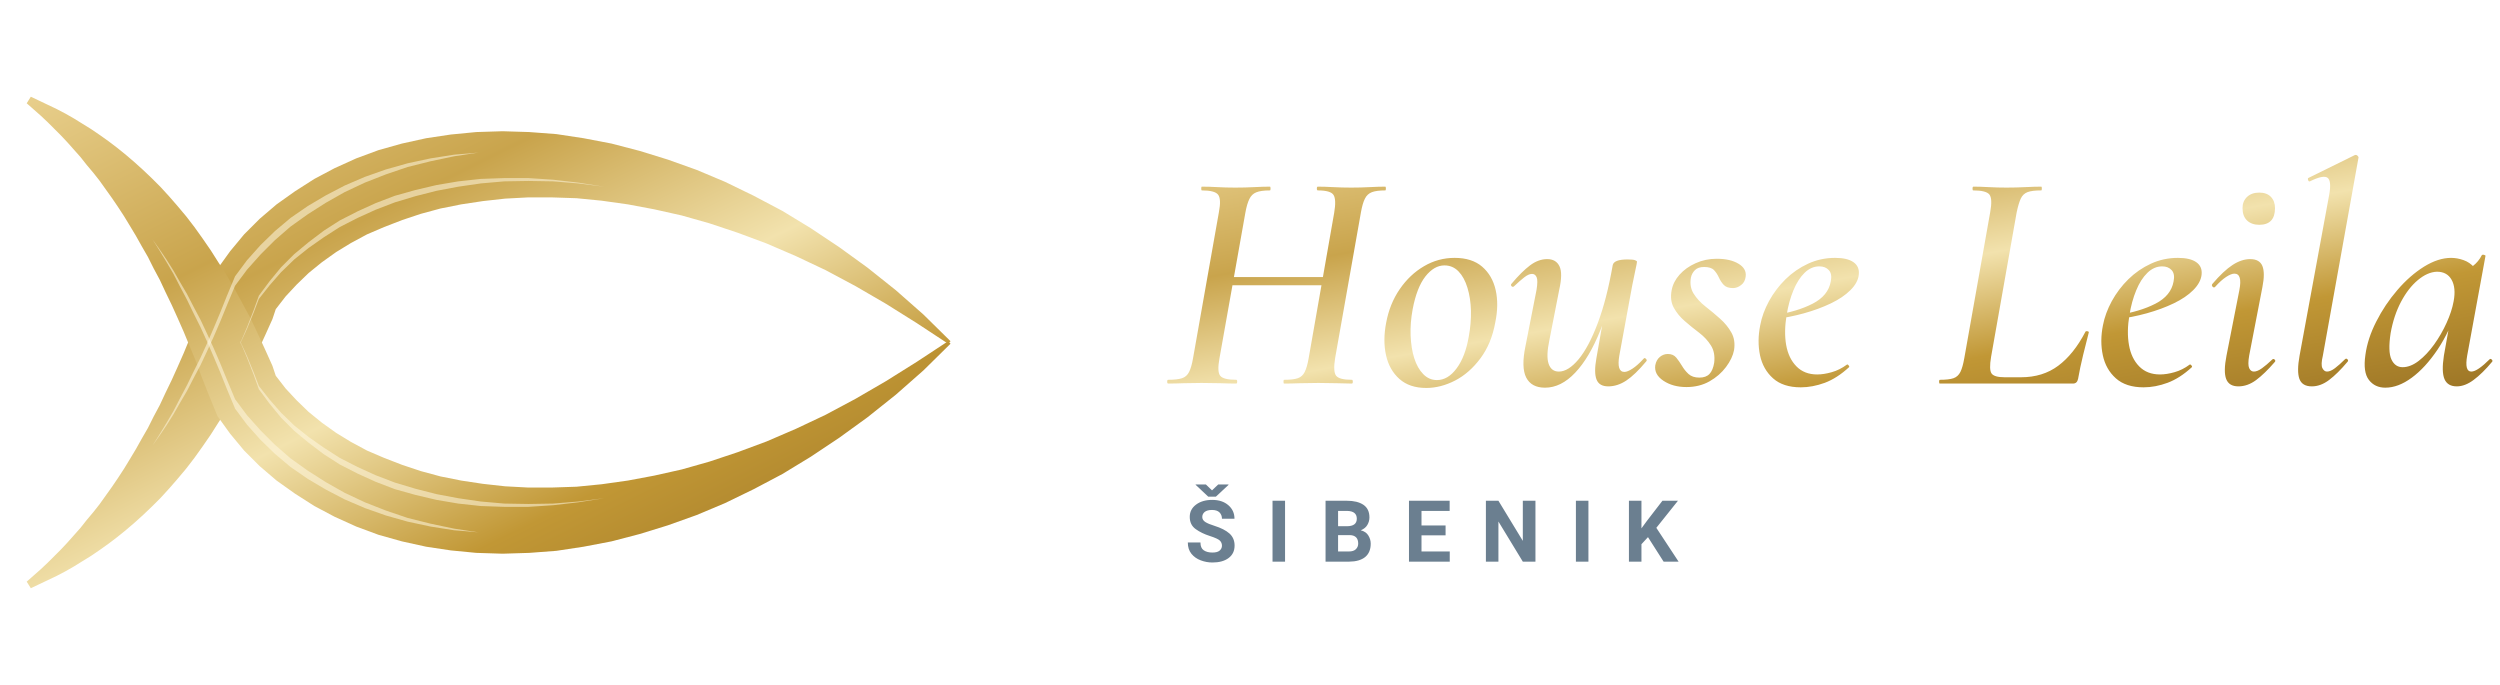
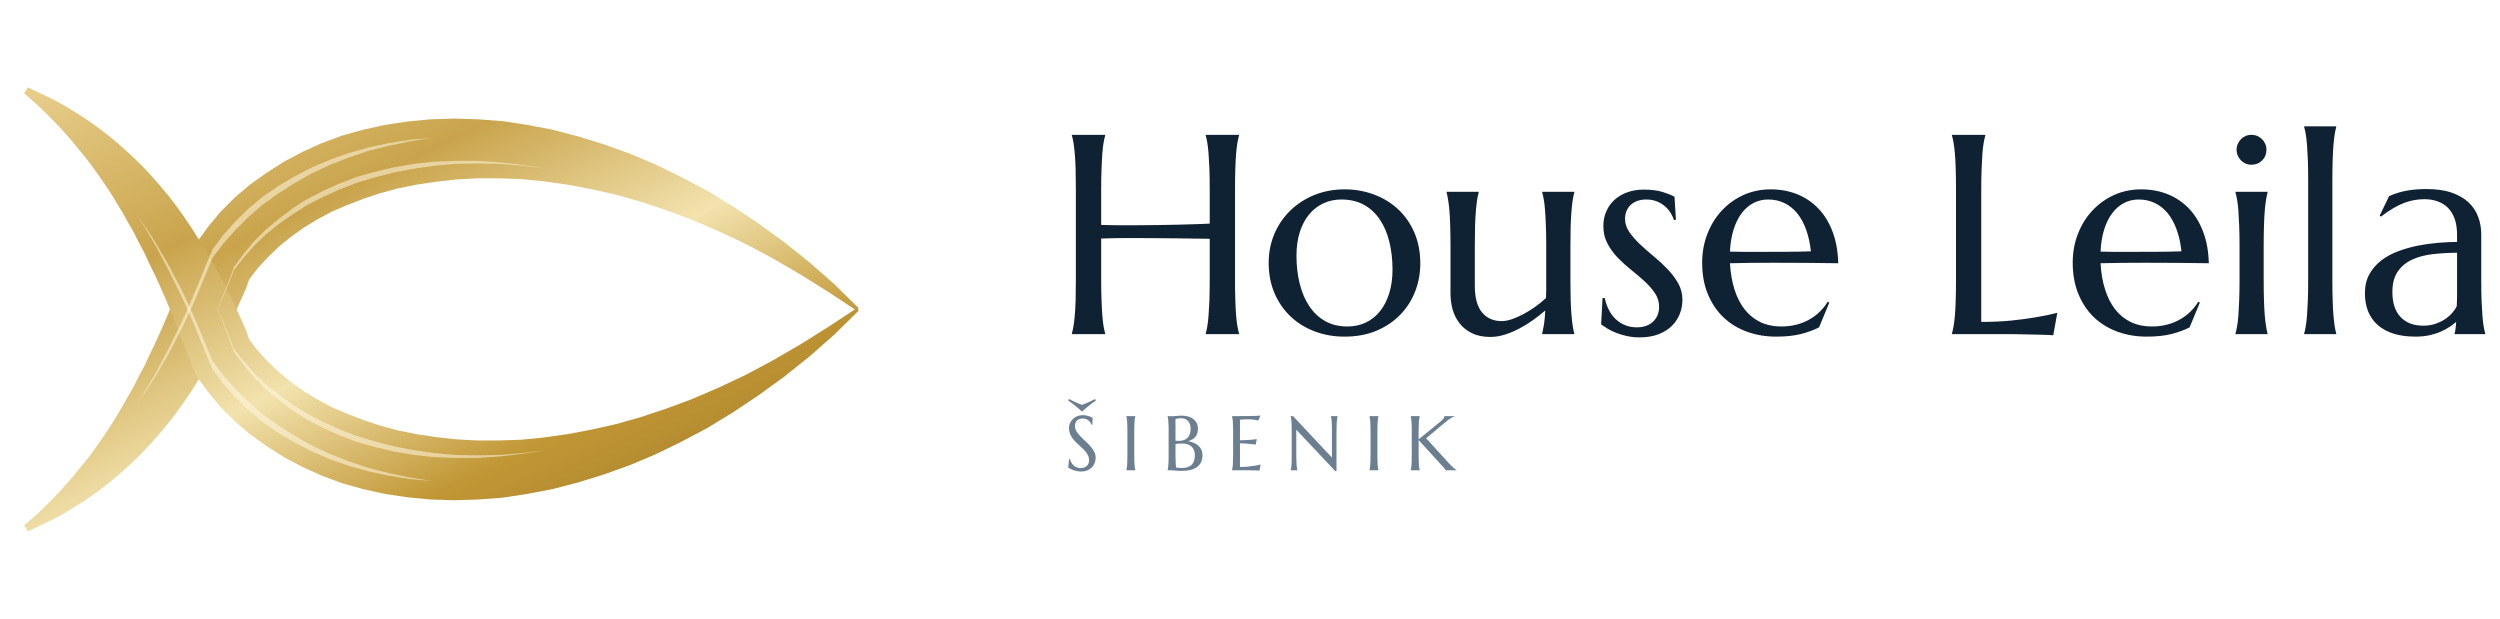
- <svg xmlns="http://www.w3.org/2000/svg" viewBox="0 0 365 100" role="img" aria-label="House Leila">
+ <svg xmlns="http://www.w3.org/2000/svg" viewBox="0 0 404 100" role="img" aria-label="House Leila, Šibenik">
  <defs>
    <linearGradient id="g" x1="0" y1="0" x2="1" y2="1">
      <stop offset="0" stop-color="#e8cf8c" />
      <stop offset=".28" stop-color="#c9a44c" />
      <stop offset=".52" stop-color="#f2e2ad" />
      <stop offset=".74" stop-color="#c19735" />
      <stop offset="1" stop-color="#9c7526" />
    </linearGradient>
  </defs>
  <g transform="translate(0 5.0) scale(0.6)">
    <g fill="url(#g)">
      <path d="M7.5,134.8 9.6,133.8 11.7,132.8 13.8,131.8 15.9,130.7 18.0,129.5 20.1,128.2 22.2,126.9 24.4,125.4 26.5,123.9 28.6,122.3 30.7,120.6 32.8,118.8 34.9,116.9 37.0,114.9 39.1,112.8 41.2,110.5 43.2,108.2 45.3,105.7 47.3,103.1 49.3,100.3 51.3,97.4 53.2,94.4 55.2,91.3 57.1,88.0 59.0,84.5 60.9,81.0 62.7,77.2 64.5,73.3 66.3,69.3 67.1,66.9 69.5,63.8 72.2,60.9 75.1,58.1 78.3,55.5 81.8,53.0 85.4,50.8 89.3,48.7 93.5,46.9 97.9,45.2 102.4,43.7 107.2,42.4 112.2,41.4 117.5,40.6 122.9,40.0 128.5,39.7 134.3,39.7 140.3,39.9 146.4,40.5 152.8,41.4 159.2,42.6 165.9,44.1 172.6,46.0 179.5,48.3 186.5,50.9 193.7,54.0 200.9,57.4 208.2,61.3 215.6,65.6 223.1,70.3 230.7,75.3 L231.3,74.7 224.7,68.2 218.0,62.3 211.1,56.8 204.2,51.8 197.3,47.2 190.4,43.0 183.4,39.3 176.4,35.9 169.5,33.0 162.5,30.5 155.7,28.4 148.8,26.6 142.0,25.3 135.4,24.3 128.8,23.8 122.3,23.6 115.9,23.8 109.7,24.4 103.7,25.3 97.8,26.6 92.1,28.2 86.7,30.2 81.4,32.6 76.5,35.2 71.8,38.2 67.3,41.4 63.2,44.9 59.4,48.7 56.0,52.8 52.9,57.1 50.5,63.0 49.0,66.8 47.6,70.6 46.1,74.2 44.7,77.6 43.2,81.0 41.8,84.1 40.3,87.2 38.9,90.2 37.4,93.0 36.0,95.8 34.5,98.4 33.1,100.9 31.6,103.4 30.2,105.7 28.7,108.0 27.2,110.2 25.7,112.3 24.2,114.4 22.7,116.3 21.1,118.2 19.6,120.1 18.0,121.9 16.4,123.7 14.8,125.4 13.2,127.0 11.6,128.6 9.9,130.2 8.2,131.7 6.5,133.2 Z" />
      <path d="M6.5,16.8 8.2,18.3 9.9,19.8 11.6,21.4 13.2,23.0 14.8,24.6 16.4,26.3 18.0,28.1 19.6,29.9 21.1,31.8 22.7,33.7 24.2,35.6 25.7,37.7 27.2,39.8 28.7,42.0 30.2,44.3 31.6,46.6 33.1,49.1 34.5,51.6 36.0,54.2 37.4,57.0 38.9,59.8 40.3,62.8 41.8,65.9 43.2,69.0 44.7,72.4 46.1,75.8 47.6,79.4 49.0,83.2 50.5,87.0 52.9,92.9 56.0,97.2 59.4,101.3 63.2,105.1 67.3,108.6 71.8,111.8 76.5,114.8 81.4,117.4 86.7,119.8 92.1,121.8 97.8,123.4 103.7,124.7 109.7,125.6 115.9,126.2 122.3,126.4 128.8,126.2 135.4,125.7 142.0,124.7 148.8,123.4 155.7,121.6 162.5,119.5 169.5,117.0 176.4,114.1 183.4,110.7 190.4,107.0 197.3,102.8 204.2,98.2 211.1,93.2 218.0,87.7 224.7,81.8 231.3,75.3 L230.7,74.7 223.1,79.7 215.6,84.4 208.2,88.7 200.9,92.6 193.7,96.0 186.5,99.1 179.5,101.7 172.6,104.0 165.9,105.9 159.2,107.4 152.8,108.6 146.4,109.5 140.3,110.1 134.3,110.3 128.5,110.3 122.9,110.0 117.5,109.4 112.2,108.6 107.2,107.6 102.4,106.3 97.9,104.8 93.5,103.1 89.3,101.3 85.4,99.2 81.8,97.0 78.3,94.5 75.1,91.9 72.2,89.1 69.5,86.2 67.1,83.1 66.3,80.7 64.5,76.7 62.7,72.8 60.9,69.0 59.0,65.5 57.1,62.0 55.2,58.7 53.2,55.6 51.3,52.6 49.3,49.7 47.3,46.9 45.3,44.3 43.2,41.8 41.2,39.5 39.1,37.2 37.0,35.1 34.9,33.1 32.8,31.2 30.7,29.4 28.6,27.7 26.5,26.1 24.4,24.6 22.2,23.1 20.1,21.8 18.0,20.5 15.9,19.3 13.8,18.2 11.7,17.2 9.6,16.2 7.5,15.2 Z" />
    </g>
    <g>
      <path d="M37.1,100.1 38.8,97.4 40.5,94.6 42.2,91.7 43.8,88.6 45.5,85.4 47.1,82.1 48.8,78.7 50.4,75.2 52.0,71.5 53.6,67.7 55.2,63.7 57.2,58.9 60.1,55.0 63.4,51.3 66.9,47.9 70.7,44.7 74.9,41.8 79.3,39.2 83.9,36.8 88.8,34.7 93.9,32.9 99.2,31.4 104.8,30.2 110.5,29.3 116.4,28.8 L116.4,28.8 110.5,29.7 104.8,30.9 99.2,32.3 93.9,34.1 88.8,36.1 83.9,38.4 79.3,41.0 74.9,43.8 70.7,46.8 66.9,50.1 63.4,53.6 60.1,57.3 57.2,61.2 55.2,66.0 53.6,69.9 52.0,73.6 50.4,77.1 48.8,80.5 47.1,83.7 45.5,86.8 43.8,89.7 42.2,92.5 40.5,95.2 38.8,97.7 37.1,100.1 Z" fill="#fff8e2" opacity=".55" />
      <path d="M58.4,75.3 60.1,71.3 61.7,67.2 63.0,63.6 65.6,60.1 68.4,56.7 71.6,53.5 75.1,50.6 78.8,47.8 82.7,45.3 87.0,43.1 91.4,41.1 96.1,39.3 101.1,37.9 106.2,36.7 111.5,35.8 117.0,35.2 122.7,35.0 128.6,35.0 134.6,35.4 140.7,36.1 147.0,37.1 L147.0,37.1 140.7,36.3 134.6,35.8 128.6,35.7 122.7,35.8 117.0,36.3 111.5,37.1 106.2,38.1 101.1,39.4 96.1,40.9 91.4,42.7 87.0,44.7 82.7,46.9 78.8,49.4 75.1,52.0 71.6,54.8 68.4,57.9 65.6,61.1 63.0,64.4 61.7,67.8 60.1,71.7 58.4,75.4 Z" fill="#fff8e2" opacity=".55" />
      <path d="M37.1,49.9 38.8,52.3 40.5,54.8 42.2,57.5 43.8,60.3 45.5,63.2 47.1,66.3 48.8,69.5 50.4,72.9 52.0,76.4 53.6,80.1 55.2,84.0 57.2,88.8 60.1,92.7 63.4,96.4 66.9,99.9 70.7,103.2 74.9,106.2 79.3,109.0 83.9,111.6 88.8,113.9 93.9,115.9 99.2,117.7 104.8,119.1 110.5,120.3 116.4,121.2 L116.4,121.2 110.5,120.7 104.8,119.8 99.2,118.6 93.9,117.1 88.8,115.3 83.9,113.2 79.3,110.8 74.9,108.2 70.7,105.3 66.9,102.1 63.4,98.7 60.1,95.0 57.2,91.1 55.2,86.3 53.6,82.3 52.0,78.5 50.4,74.8 48.8,71.3 47.1,67.9 45.5,64.6 43.8,61.4 42.2,58.3 40.5,55.4 38.8,52.6 37.1,49.9 Z" fill="#fff8e2" opacity=".55" />
      <path d="M58.4,74.6 60.1,78.3 61.7,82.2 63.0,85.6 65.6,88.9 68.4,92.1 71.6,95.2 75.1,98.0 78.8,100.6 82.7,103.1 87.0,105.3 91.4,107.3 96.1,109.1 101.1,110.6 106.2,111.9 111.5,112.9 117.0,113.7 122.7,114.2 128.6,114.3 134.6,114.2 140.7,113.7 147.0,112.9 L147.0,112.9 140.7,113.9 134.6,114.6 128.6,115.0 122.7,115.0 117.0,114.8 111.5,114.2 106.2,113.3 101.1,112.1 96.1,110.7 91.4,108.9 87.0,106.9 82.7,104.7 78.8,102.2 75.1,99.4 71.6,96.5 68.4,93.3 65.6,89.9 63.0,86.4 61.7,82.8 60.1,78.7 58.4,74.7 Z" fill="#fff8e2" opacity=".55" />
    </g>
  </g>
-   <g transform="translate(170.0 56)">
-     <path d="M0.55 0Q0.41 0 0.41 -0.28Q0.41 -0.55 0.55 -0.55Q1.89 -0.55 2.58 -0.78Q3.27 -1.01 3.61 -1.7Q3.96 -2.39 4.19 -3.73L7.96 -25.02Q8.33 -26.96 7.84 -27.58Q7.36 -28.2 5.47 -28.2Q5.38 -28.2 5.38 -28.47Q5.38 -28.75 5.47 -28.75Q6.53 -28.75 7.75 -28.68Q8.97 -28.61 10.35 -28.61Q11.78 -28.61 13.11 -28.68Q14.44 -28.75 15.41 -28.75Q15.5 -28.75 15.5 -28.47Q15.5 -28.2 15.41 -28.2Q14.08 -28.2 13.41 -27.92Q12.74 -27.65 12.4 -26.93Q12.05 -26.22 11.82 -24.93L8.05 -3.73Q7.68 -1.75 8.14 -1.15Q8.6 -0.55 10.49 -0.55Q10.63 -0.55 10.63 -0.28Q10.63 0 10.49 0Q9.48 0 8.19 -0.05Q6.9 -0.09 5.43 -0.09Q4.05 -0.09 2.81 -0.05Q1.56 0 0.55 0ZM7.5 -14.35 7.64 -15.55H25.25L25.12 -14.35ZM17.48 0Q17.39 0 17.39 -0.28Q17.39 -0.55 17.48 -0.55Q18.81 -0.55 19.48 -0.78Q20.15 -1.01 20.49 -1.7Q20.84 -2.39 21.07 -3.73L24.79 -24.93Q25.12 -26.86 24.7 -27.53Q24.29 -28.2 22.4 -28.2Q22.26 -28.2 22.26 -28.47Q22.26 -28.75 22.4 -28.75Q23.37 -28.75 24.63 -28.68Q25.9 -28.61 27.28 -28.61Q28.66 -28.61 29.97 -28.68Q31.28 -28.75 32.25 -28.75Q32.34 -28.75 32.34 -28.47Q32.34 -28.2 32.25 -28.2Q31 -28.2 30.31 -27.95Q29.62 -27.69 29.28 -27Q28.93 -26.31 28.7 -25.02L24.93 -3.73Q24.61 -1.75 25.07 -1.15Q25.53 -0.55 27.37 -0.55Q27.51 -0.55 27.51 -0.28Q27.51 0 27.37 0Q26.5 0 25.21 -0.05Q23.92 -0.09 22.49 -0.09Q21.11 -0.09 19.8 -0.05Q18.49 0 17.48 0ZM38.23 0.64Q35.79 0.64 34.32 -0.67Q32.84 -1.98 32.36 -4.14Q31.88 -6.3 32.38 -8.88Q32.89 -11.64 34.36 -13.78Q35.83 -15.92 37.9 -17.13Q39.97 -18.35 42.37 -18.35Q44.9 -18.35 46.39 -17.07Q47.89 -15.78 48.37 -13.64Q48.85 -11.5 48.3 -8.88Q47.75 -5.84 46.14 -3.68Q44.53 -1.52 42.44 -0.44Q40.34 0.64 38.23 0.64ZM39.79 -0.51Q41.4 -0.51 42.66 -2.21Q43.93 -3.91 44.44 -6.85Q44.8 -8.79 44.76 -10.63Q44.71 -12.47 44.25 -13.98Q43.79 -15.5 42.94 -16.38Q42.09 -17.25 40.89 -17.25Q39.38 -17.25 38.11 -15.64Q36.85 -14.03 36.25 -10.86Q35.88 -8.88 35.95 -7.02Q36.02 -5.15 36.48 -3.7Q36.94 -2.25 37.79 -1.38Q38.64 -0.51 39.79 -0.51ZM55.57 0.6Q53.59 0.6 52.83 -0.87Q52.07 -2.35 52.72 -5.47L54.33 -13.66Q54.56 -15.04 54.35 -15.52Q54.14 -16.01 53.68 -16.01Q53.18 -16.01 52.53 -15.5Q51.89 -15 51.06 -14.21Q50.88 -14.03 50.69 -14.21Q50.51 -14.4 50.69 -14.58Q52.16 -16.33 53.38 -17.25Q54.6 -18.17 55.89 -18.17Q57.18 -18.17 57.68 -17.13Q58.19 -16.1 57.64 -13.66L56.21 -6.35Q55.71 -4 56.1 -2.88Q56.49 -1.75 57.59 -1.75Q58.97 -1.75 60.47 -3.54Q61.96 -5.34 63.27 -8.81Q64.58 -12.28 65.46 -17.3L66.19 -17.25Q65.27 -11.82 63.66 -7.8Q62.05 -3.77 59.98 -1.59Q57.91 0.6 55.57 0.6ZM64.81 0.41Q63.48 0.41 63.09 -0.6Q62.7 -1.61 63.07 -3.68L65.46 -17.3Q65.64 -18.12 67.62 -18.12Q68.45 -18.12 68.72 -18.01Q69 -17.89 69 -17.8Q69 -17.62 68.77 -16.58Q68.54 -15.55 68.31 -14.35L66.42 -4.09Q66.01 -1.7 67.16 -1.7Q67.62 -1.7 68.36 -2.19Q69.09 -2.67 69.97 -3.63Q70.1 -3.82 70.31 -3.61Q70.52 -3.4 70.33 -3.22Q68.72 -1.29 67.44 -0.44Q66.15 0.41 64.81 0.41ZM76.22 0.51Q74.24 0.51 72.86 -0.41Q71.48 -1.33 71.67 -2.67Q71.81 -3.45 72.34 -3.89Q72.86 -4.32 73.51 -4.32Q74.29 -4.32 74.73 -3.79Q75.16 -3.27 75.56 -2.6Q75.95 -1.93 76.52 -1.4Q77.1 -0.87 78.11 -0.87Q79.07 -0.87 79.58 -1.4Q80.09 -1.93 80.27 -3.04Q80.45 -4.51 79.81 -5.54Q79.17 -6.58 78.09 -7.41Q77 -8.23 75.99 -9.11Q74.98 -9.98 74.38 -11.06Q73.78 -12.14 74.06 -13.62Q74.29 -14.86 75.21 -15.89Q76.13 -16.93 77.56 -17.57Q78.98 -18.22 80.64 -18.22Q82.62 -18.22 83.81 -17.5Q85.01 -16.79 84.87 -15.64Q84.78 -14.81 84.2 -14.38Q83.63 -13.94 83.03 -13.94Q82.11 -13.94 81.67 -14.4Q81.24 -14.86 80.96 -15.48Q80.68 -16.1 80.25 -16.56Q79.81 -17.02 78.8 -17.02Q77.92 -17.02 77.46 -16.56Q77 -16.1 76.87 -15.46Q76.64 -14.12 77.28 -13.11Q77.92 -12.1 79 -11.25Q80.09 -10.4 81.12 -9.48Q82.16 -8.56 82.78 -7.45Q83.4 -6.35 83.17 -4.88Q82.94 -3.68 82 -2.42Q81.05 -1.15 79.58 -0.32Q78.11 0.51 76.22 0.51ZM92.92 0.55Q90.34 0.55 88.87 -0.76Q87.4 -2.07 86.96 -4.14Q86.53 -6.21 86.99 -8.51Q87.31 -10.26 88.27 -12.03Q89.24 -13.8 90.69 -15.23Q92.14 -16.65 93.98 -17.5Q95.82 -18.35 97.93 -18.35Q99.73 -18.35 100.62 -17.71Q101.52 -17.07 101.38 -15.87Q101.25 -14.72 100.16 -13.64Q99.08 -12.56 97.31 -11.71Q95.54 -10.86 93.38 -10.26Q91.22 -9.66 88.92 -9.38L89.01 -9.98Q92.37 -10.49 94.64 -11.66Q96.92 -12.83 97.29 -14.9Q97.52 -16.01 97.01 -16.56Q96.51 -17.11 95.63 -17.11Q94.44 -17.11 93.47 -16.17Q92.51 -15.23 91.84 -13.62Q91.17 -12.01 90.85 -10.03Q90.44 -7.59 90.78 -5.63Q91.13 -3.68 92.28 -2.51Q93.43 -1.33 95.31 -1.33Q96.28 -1.33 97.43 -1.66Q98.58 -1.98 99.64 -2.76Q99.73 -2.85 99.89 -2.67Q100.05 -2.48 99.96 -2.39Q98.21 -0.78 96.42 -0.11Q94.62 0.55 92.92 0.55ZM113.21 0Q113.11 0 113.11 -0.28Q113.11 -0.55 113.25 -0.55Q114.54 -0.55 115.21 -0.78Q115.87 -1.01 116.22 -1.7Q116.56 -2.39 116.79 -3.73L120.57 -25.02Q120.93 -27 120.45 -27.6Q119.97 -28.2 118.08 -28.2Q117.99 -28.2 117.99 -28.47Q117.99 -28.75 118.13 -28.75Q119.09 -28.75 120.34 -28.68Q121.58 -28.61 122.96 -28.61Q124.38 -28.61 125.72 -28.68Q127.05 -28.75 128.02 -28.75Q128.11 -28.75 128.11 -28.47Q128.11 -28.2 128.02 -28.2Q126.68 -28.2 126.02 -27.95Q125.35 -27.69 125.03 -27Q124.71 -26.31 124.43 -24.98L120.7 -3.91Q120.38 -2.02 120.77 -1.47Q121.16 -0.92 122.68 -0.92H125.07Q128.25 -0.92 130.5 -2.6Q132.76 -4.28 134.46 -7.54Q134.5 -7.68 134.76 -7.64Q135.01 -7.59 134.96 -7.45Q134.6 -6.07 134.14 -4.19Q133.68 -2.3 133.4 -0.69Q133.26 0 132.66 0ZM142.97 0.55Q140.39 0.55 138.92 -0.76Q137.45 -2.07 137.01 -4.14Q136.57 -6.21 137.03 -8.51Q137.36 -10.26 138.32 -12.03Q139.29 -13.8 140.74 -15.23Q142.19 -16.65 144.03 -17.5Q145.87 -18.35 147.98 -18.35Q149.78 -18.35 150.67 -17.71Q151.57 -17.07 151.43 -15.87Q151.29 -14.72 150.21 -13.64Q149.13 -12.56 147.36 -11.71Q145.59 -10.86 143.43 -10.26Q141.27 -9.66 138.97 -9.38L139.06 -9.98Q142.42 -10.49 144.69 -11.66Q146.97 -12.83 147.34 -14.9Q147.57 -16.01 147.06 -16.56Q146.56 -17.11 145.68 -17.11Q144.49 -17.11 143.52 -16.17Q142.55 -15.23 141.89 -13.62Q141.22 -12.01 140.9 -10.03Q140.48 -7.59 140.83 -5.63Q141.17 -3.68 142.32 -2.51Q143.47 -1.33 145.36 -1.33Q146.33 -1.33 147.48 -1.66Q148.63 -1.98 149.68 -2.76Q149.78 -2.85 149.94 -2.67Q150.1 -2.48 150.01 -2.39Q148.26 -0.78 146.46 -0.11Q144.67 0.55 142.97 0.55ZM156.81 0.41Q155.43 0.41 155.02 -0.67Q154.61 -1.75 155.07 -4.09L156.95 -13.66Q157.41 -16.05 156.22 -16.05Q155.76 -16.05 155.02 -15.57Q154.28 -15.09 153.41 -14.12Q153.23 -13.94 153.04 -14.14Q152.86 -14.35 153 -14.54Q154.65 -16.47 155.96 -17.32Q157.27 -18.17 158.52 -18.17Q159.9 -18.17 160.31 -17.16Q160.72 -16.15 160.31 -14.08L158.38 -4.09Q158.15 -2.76 158.38 -2.25Q158.61 -1.75 159.07 -1.75Q159.57 -1.75 160.24 -2.23Q160.91 -2.71 161.74 -3.5Q161.92 -3.68 162.1 -3.5Q162.29 -3.31 162.1 -3.13Q160.63 -1.43 159.39 -0.51Q158.15 0.41 156.81 0.41ZM159.85 -23.18Q158.75 -23.18 158.08 -23.8Q157.41 -24.43 157.41 -25.62Q157.41 -26.63 158.08 -27.26Q158.75 -27.88 159.85 -27.88Q160.95 -27.88 161.55 -27.26Q162.15 -26.63 162.15 -25.62Q162.15 -23.18 159.85 -23.18ZM167.53 0.41Q166.11 0.41 165.71 -0.69Q165.32 -1.79 165.74 -4.09L170.06 -27.55Q170.43 -29.58 169.83 -30.04Q169.23 -30.5 167.26 -29.53Q167.07 -29.44 166.98 -29.72Q166.89 -29.99 167.07 -30.04L173.79 -33.35Q174.02 -33.44 174.2 -33.26Q174.39 -33.07 174.34 -32.98L169.14 -4.09Q168.82 -2.76 169.07 -2.25Q169.33 -1.75 169.74 -1.75Q170.25 -1.75 170.91 -2.25Q171.58 -2.76 172.36 -3.54Q172.55 -3.73 172.73 -3.54Q172.91 -3.36 172.73 -3.17Q171.3 -1.47 170.06 -0.53Q168.82 0.41 167.53 0.41ZM178.25 0.6Q176.73 0.6 175.86 -0.53Q174.98 -1.66 175.35 -4.19Q175.67 -6.58 176.94 -9.06Q178.2 -11.55 180.02 -13.66Q181.84 -15.78 183.91 -17.07Q185.98 -18.35 187.86 -18.35Q188.74 -18.35 189.66 -18.03Q190.58 -17.71 191.25 -16.95Q191.91 -16.19 192 -15L189.52 -16.42Q190.21 -16.51 191.04 -17.16Q191.87 -17.8 192.33 -18.72Q192.42 -18.86 192.67 -18.79Q192.92 -18.72 192.88 -18.63L190.21 -4.09Q189.8 -1.75 190.81 -1.75Q191.27 -1.75 191.96 -2.23Q192.65 -2.71 193.48 -3.54Q193.61 -3.68 193.8 -3.5Q193.98 -3.31 193.84 -3.17Q192.42 -1.47 191.15 -0.53Q189.89 0.41 188.69 0.41Q187.36 0.41 186.9 -0.64Q186.44 -1.7 186.81 -4.09L187.96 -10.53L188.88 -11.32Q187.68 -7.64 185.89 -4.97Q184.09 -2.3 182.11 -0.85Q180.14 0.6 178.25 0.6ZM180.78 -2.39Q181.93 -2.39 183.13 -3.31Q184.32 -4.23 185.38 -5.7Q186.44 -7.18 187.2 -8.86Q187.96 -10.53 188.23 -12.01Q188.6 -13.98 187.93 -15.16Q187.27 -16.33 185.79 -16.33Q184.41 -16.28 183.01 -15.11Q181.61 -13.94 180.55 -11.94Q179.49 -9.94 179.03 -7.36Q178.62 -4.65 179.15 -3.52Q179.68 -2.39 180.78 -2.39Z" fill="url(#g)" />
-     <text x="3" y="26" font-family="-apple-system, BlinkMacSystemFont, 'Segoe UI', Roboto, Arial, sans-serif" font-size="12.5" font-weight="700" letter-spacing="4.2" fill="#6b7f90">ŠIBENIK</text>
+   <g transform="translate(170.0 54)">
+     <path d="M25.49 -15.41Q24.59 -15.43 23.25 -15.44Q21.9 -15.45 20.32 -15.48Q18.73 -15.5 17.01 -15.51Q15.3 -15.52 13.66 -15.53Q12.02 -15.54 10.53 -15.52Q9.05 -15.5 7.95 -15.45V-8.78Q7.95 -6.87 8.01 -5.45Q8.06 -4.02 8.14 -2.99Q8.22 -1.95 8.34 -1.26Q8.47 -0.56 8.6 -0.09V0H3.21V-0.09Q3.35 -0.56 3.47 -1.26Q3.59 -1.95 3.68 -2.99Q3.77 -4.02 3.82 -5.45Q3.86 -6.87 3.86 -8.78V-23.4Q3.86 -25.31 3.82 -26.74Q3.77 -28.17 3.68 -29.21Q3.59 -30.25 3.47 -30.95Q3.35 -31.65 3.21 -32.12V-32.21H8.6V-32.12Q8.47 -31.65 8.34 -30.95Q8.22 -30.25 8.14 -29.21Q8.06 -28.17 8.01 -26.74Q7.95 -25.31 7.95 -23.4V-17.65Q9.12 -17.61 10.6 -17.6Q12.08 -17.59 13.7 -17.6Q15.32 -17.61 16.99 -17.63Q18.67 -17.65 20.23 -17.69Q21.79 -17.72 23.15 -17.77Q24.5 -17.81 25.49 -17.86V-23.4Q25.49 -25.31 25.44 -26.74Q25.38 -28.17 25.3 -29.21Q25.22 -30.25 25.1 -30.95Q24.98 -31.65 24.84 -32.12V-32.21H30.23V-32.12Q30.1 -31.65 29.97 -30.95Q29.85 -30.25 29.76 -29.21Q29.67 -28.17 29.63 -26.74Q29.58 -25.31 29.58 -23.4V-8.78Q29.58 -6.87 29.63 -5.45Q29.67 -4.02 29.76 -2.99Q29.85 -1.95 29.97 -1.26Q30.1 -0.56 30.23 -0.09V0H24.84V-0.09Q24.98 -0.56 25.1 -1.26Q25.22 -1.95 25.3 -2.99Q25.38 -4.02 25.44 -5.45Q25.49 -6.87 25.49 -8.78ZM35.02 -11.54Q35.02 -14.08 35.96 -16.25Q36.9 -18.42 38.55 -20.01Q40.21 -21.61 42.45 -22.51Q44.7 -23.4 47.28 -23.4Q49.82 -23.4 52.05 -22.56Q54.29 -21.72 55.95 -20.17Q57.61 -18.62 58.57 -16.4Q59.52 -14.17 59.52 -11.41Q59.52 -9.1 58.71 -6.96Q57.9 -4.83 56.33 -3.19Q54.76 -1.55 52.48 -0.57Q50.2 0.4 47.24 0.4Q44.72 0.4 42.5 -0.43Q40.27 -1.26 38.61 -2.81Q36.95 -4.36 35.98 -6.57Q35.02 -8.78 35.02 -11.54ZM47.75 -1.24Q49.35 -1.24 50.68 -1.86Q52.02 -2.49 52.99 -3.68Q53.95 -4.87 54.49 -6.58Q55.03 -8.29 55.03 -10.44Q55.03 -12.87 54.51 -14.95Q54 -17.03 52.97 -18.54Q51.95 -20.06 50.4 -20.91Q48.85 -21.76 46.79 -21.76Q45.19 -21.76 43.87 -21.15Q42.54 -20.53 41.56 -19.36Q40.59 -18.19 40.05 -16.5Q39.51 -14.8 39.51 -12.65Q39.51 -10.22 40.04 -8.13Q40.56 -6.04 41.6 -4.5Q42.63 -2.96 44.17 -2.1Q45.71 -1.24 47.75 -1.24ZM68.33 -7.86Q68.33 -4.9 69.51 -3.5Q70.68 -2.11 72.68 -2.11Q73.4 -2.11 74.3 -2.41Q75.2 -2.72 76.15 -3.22Q77.11 -3.73 78.06 -4.4Q79.02 -5.08 79.83 -5.84Q79.87 -6.49 79.87 -7.22Q79.87 -7.95 79.87 -8.78V-14.22Q79.87 -16.13 79.81 -17.55Q79.76 -18.98 79.68 -20.01Q79.6 -21.05 79.48 -21.74Q79.35 -22.44 79.22 -22.91V-23H84.41V-22.91Q84.27 -22.44 84.16 -21.74Q84.05 -21.05 83.96 -20.01Q83.87 -18.98 83.82 -17.55Q83.78 -16.13 83.78 -14.22V-8.78Q83.78 -6.87 83.82 -5.45Q83.87 -4.02 83.96 -2.99Q84.05 -1.95 84.16 -1.26Q84.27 -0.56 84.41 -0.09V0H79.22V-0.09Q79.35 -0.65 79.5 -1.53Q79.65 -2.4 79.71 -3.82Q78.79 -3.03 77.73 -2.27Q76.66 -1.5 75.5 -0.9Q74.35 -0.29 73.17 0.08Q71.99 0.45 70.84 0.45Q69.09 0.45 67.87 -0.16Q66.64 -0.76 65.87 -1.75Q65.09 -2.74 64.74 -4Q64.4 -5.26 64.4 -6.58V-14.22Q64.4 -16.13 64.35 -17.55Q64.31 -18.98 64.22 -20.01Q64.13 -21.05 64.01 -21.74Q63.9 -22.44 63.77 -22.91V-23H68.96V-22.91Q68.82 -22.44 68.71 -21.74Q68.6 -21.05 68.51 -20.01Q68.42 -18.98 68.37 -17.55Q68.33 -16.13 68.33 -14.22ZM100.83 -18.49 100.51 -18.44Q100.36 -18.96 100.01 -19.54Q99.66 -20.12 99.11 -20.62Q98.56 -21.11 97.78 -21.44Q97.01 -21.76 96 -21.76Q95.3 -21.76 94.68 -21.56Q94.07 -21.36 93.61 -20.97Q93.15 -20.57 92.88 -19.99Q92.61 -19.41 92.61 -18.62Q92.61 -17.52 93.29 -16.52Q93.98 -15.52 95.01 -14.54Q96.04 -13.57 97.24 -12.58Q98.45 -11.59 99.48 -10.51Q100.51 -9.43 101.2 -8.21Q101.88 -6.99 101.88 -5.57Q101.88 -4.42 101.48 -3.34Q101.07 -2.25 100.23 -1.39Q99.39 -0.54 98.08 -0.01Q96.76 0.52 94.94 0.52Q93.86 0.52 92.93 0.31Q92 0.11 91.23 -0.19Q90.45 -0.49 89.83 -0.86Q89.21 -1.24 88.74 -1.57L88.97 -5.84H89.33Q89.55 -4.78 90 -3.91Q90.45 -3.03 91.11 -2.41Q91.78 -1.8 92.63 -1.45Q93.48 -1.1 94.49 -1.1Q96.16 -1.1 97.13 -2.02Q98.11 -2.94 98.11 -4.42Q98.11 -5.62 97.45 -6.61Q96.78 -7.61 95.77 -8.54Q94.76 -9.46 93.61 -10.38Q92.45 -11.3 91.44 -12.34Q90.43 -13.39 89.77 -14.63Q89.1 -15.88 89.1 -17.47Q89.1 -18.78 89.59 -19.87Q90.07 -20.96 90.93 -21.73Q91.8 -22.51 92.99 -22.93Q94.18 -23.36 95.59 -23.36Q97.46 -23.36 98.7 -22.97Q99.95 -22.57 100.6 -22.21ZM117.02 0.4Q114.53 0.4 112.35 -0.38Q110.17 -1.17 108.55 -2.68Q106.94 -4.2 106 -6.44Q105.07 -8.67 105.07 -11.54Q105.07 -14.08 105.93 -16.25Q106.78 -18.42 108.28 -20.01Q109.79 -21.61 111.8 -22.51Q113.81 -23.4 116.15 -23.4Q118.46 -23.4 120.44 -22.61Q122.41 -21.81 123.86 -20.29Q125.31 -18.78 126.15 -16.54Q126.99 -14.31 127.06 -11.46Q124.52 -11.5 121.99 -11.52Q119.45 -11.54 116.71 -11.54Q114.75 -11.54 112.9 -11.52Q111.05 -11.5 109.56 -11.46Q109.7 -9.12 110.29 -7.23Q110.89 -5.35 111.93 -4.01Q112.98 -2.67 114.47 -1.95Q115.97 -1.24 117.85 -1.24Q119.16 -1.24 120.31 -1.54Q121.47 -1.84 122.41 -2.38Q123.36 -2.92 124.1 -3.65Q124.84 -4.38 125.35 -5.23L125.62 -5.1L123.96 -1.1Q122.75 -0.47 121.06 -0.03Q119.38 0.4 117.02 0.4ZM114.03 -13.3Q116.28 -13.3 118.54 -13.31Q120.79 -13.32 122.64 -13.39Q122.43 -15.34 121.87 -16.89Q121.31 -18.44 120.44 -19.52Q119.56 -20.6 118.37 -21.18Q117.18 -21.76 115.74 -21.76Q114.44 -21.76 113.35 -21.19Q112.26 -20.62 111.45 -19.54Q110.64 -18.46 110.15 -16.9Q109.65 -15.34 109.56 -13.34Q110.58 -13.3 111.7 -13.3Q112.82 -13.3 114.03 -13.3ZM150.17 -1.98Q152.82 -1.98 155.05 -2.2Q157.27 -2.43 158.93 -2.72Q160.87 -3.03 162.46 -3.46L161.81 0.18Q161.54 0.16 161 0.13Q160.46 0.11 159.8 0.09Q159.14 0.07 158.41 0.06Q157.68 0.04 157.02 0.03Q156.37 0.02 155.87 0.01Q155.36 0 155.14 0H145.43V-0.09Q145.57 -0.56 145.69 -1.26Q145.82 -1.95 145.91 -2.99Q146 -4.02 146.04 -5.45Q146.09 -6.87 146.09 -8.78V-23.4Q146.09 -25.31 146.04 -26.74Q146 -28.17 145.91 -29.21Q145.82 -30.25 145.69 -30.95Q145.57 -31.65 145.43 -32.12V-32.21H150.83V-32.12Q150.69 -31.65 150.57 -30.95Q150.44 -30.25 150.36 -29.21Q150.29 -28.17 150.23 -26.74Q150.17 -25.31 150.17 -23.4ZM176.9 0.4Q174.41 0.4 172.23 -0.38Q170.05 -1.17 168.43 -2.68Q166.82 -4.2 165.89 -6.44Q164.95 -8.67 164.95 -11.54Q164.95 -14.08 165.81 -16.25Q166.66 -18.42 168.17 -20.01Q169.67 -21.61 171.68 -22.51Q173.69 -23.4 176.03 -23.4Q178.34 -23.4 180.32 -22.61Q182.29 -21.81 183.74 -20.29Q185.19 -18.78 186.03 -16.54Q186.88 -14.31 186.94 -11.46Q184.4 -11.5 181.87 -11.52Q179.33 -11.54 176.59 -11.54Q174.63 -11.54 172.78 -11.52Q170.93 -11.5 169.45 -11.46Q169.58 -9.12 170.18 -7.23Q170.77 -5.35 171.81 -4.01Q172.86 -2.67 174.35 -1.95Q175.85 -1.24 177.73 -1.24Q179.04 -1.24 180.19 -1.54Q181.35 -1.84 182.29 -2.38Q183.24 -2.92 183.98 -3.65Q184.72 -4.38 185.24 -5.23L185.5 -5.1L183.84 -1.1Q182.63 -0.47 180.95 -0.03Q179.26 0.4 176.9 0.4ZM173.92 -13.3Q176.16 -13.3 178.42 -13.31Q180.68 -13.32 182.52 -13.39Q182.32 -15.34 181.75 -16.89Q181.19 -18.44 180.32 -19.52Q179.44 -20.6 178.25 -21.18Q177.06 -21.76 175.62 -21.76Q174.32 -21.76 173.23 -21.19Q172.14 -20.62 171.33 -19.54Q170.52 -18.46 170.03 -16.9Q169.54 -15.34 169.45 -13.34Q170.46 -13.3 171.58 -13.3Q172.7 -13.3 173.92 -13.3ZM191.91 -14.22Q191.91 -16.13 191.85 -17.55Q191.79 -18.98 191.72 -20.01Q191.64 -21.05 191.51 -21.74Q191.39 -22.44 191.25 -22.91V-23H196.44V-22.91Q196.31 -22.44 196.2 -21.74Q196.08 -21.05 195.99 -20.01Q195.9 -18.98 195.86 -17.55Q195.81 -16.13 195.81 -14.22V-8.78Q195.81 -6.87 195.86 -5.45Q195.9 -4.02 195.99 -2.99Q196.08 -1.95 196.2 -1.26Q196.31 -0.56 196.44 -0.09V0H191.25V-0.09Q191.39 -0.56 191.51 -1.26Q191.64 -1.95 191.72 -2.99Q191.79 -4.02 191.85 -5.45Q191.91 -6.87 191.91 -8.78ZM191.43 -29.81Q191.43 -30.3 191.63 -30.74Q191.82 -31.18 192.13 -31.5Q192.45 -31.83 192.88 -32.02Q193.32 -32.21 193.84 -32.21Q194.35 -32.21 194.79 -32.02Q195.23 -31.83 195.56 -31.5Q195.88 -31.18 196.07 -30.74Q196.26 -30.3 196.26 -29.81Q196.26 -28.77 195.57 -28.08Q194.87 -27.38 193.84 -27.38Q193.32 -27.38 192.88 -27.57Q192.45 -27.76 192.13 -28.09Q191.82 -28.41 191.63 -28.85Q191.43 -29.29 191.43 -29.81ZM203 -24.8Q203 -26.71 202.95 -28.13Q202.89 -29.56 202.81 -30.59Q202.73 -31.62 202.61 -32.32Q202.49 -33.02 202.35 -33.49V-33.58H207.54V-33.49Q207.4 -33.02 207.29 -32.32Q207.18 -31.62 207.09 -30.59Q207 -29.56 206.96 -28.13Q206.91 -26.71 206.91 -24.8V-8.78Q206.91 -6.87 206.96 -5.45Q207 -4.02 207.09 -2.99Q207.18 -1.95 207.29 -1.26Q207.4 -0.56 207.54 -0.09V0H202.35V-0.09Q202.49 -0.56 202.61 -1.26Q202.73 -1.95 202.81 -2.99Q202.89 -4.02 202.95 -5.45Q203 -6.87 203 -8.78ZM212.17 -6.63Q212.17 -8.4 212.9 -9.7Q213.63 -11.01 214.84 -11.93Q216.05 -12.85 217.6 -13.42Q219.15 -13.99 220.81 -14.32Q222.48 -14.64 224.09 -14.77Q225.71 -14.89 227.06 -14.91V-16.06Q227.06 -17.54 226.68 -18.62Q226.29 -19.7 225.6 -20.41Q224.9 -21.11 223.92 -21.46Q222.95 -21.81 221.78 -21.81Q220.97 -21.81 220.18 -21.67Q219.4 -21.54 218.56 -21.23Q217.71 -20.91 216.78 -20.37Q215.85 -19.83 214.77 -19L214.55 -19.14L216.07 -22.3Q216.82 -22.64 217.53 -22.85Q218.25 -23.07 218.99 -23.2Q219.74 -23.34 220.51 -23.39Q221.29 -23.45 222.14 -23.45Q224.5 -23.45 226.17 -22.88Q227.84 -22.3 228.91 -21.3Q229.98 -20.3 230.47 -18.97Q230.97 -17.63 230.97 -16.1V-8.78Q230.97 -6.87 231.02 -5.45Q231.08 -4.02 231.16 -2.99Q231.24 -1.95 231.36 -1.26Q231.48 -0.56 231.62 -0.09V0H226.65V-0.09Q226.77 -0.45 226.82 -0.9Q226.88 -1.35 226.92 -1.98Q226.45 -1.57 225.81 -1.15Q225.17 -0.72 224.35 -0.37Q223.53 -0.02 222.53 0.19Q221.53 0.4 220.34 0.4Q216.43 0.4 214.3 -1.43Q212.17 -3.26 212.17 -6.63ZM227.06 -13.16Q225.01 -13.14 223.13 -12.93Q221.24 -12.71 219.79 -12.04Q218.34 -11.37 217.48 -10.12Q216.61 -8.87 216.61 -6.81Q216.61 -4.16 217.94 -2.76Q219.26 -1.37 221.6 -1.37Q222.68 -1.37 223.56 -1.67Q224.45 -1.98 225.14 -2.44Q225.82 -2.9 226.29 -3.45Q226.77 -4 227.01 -4.51Q227.06 -5.37 227.06 -6.41Q227.06 -7.46 227.06 -8.78Z" fill="#0f2233" />
+     <g transform="translate(2 22)">
+       <path d="M4.52 -7.36H4.39Q4.34 -7.5 4.23 -7.68Q4.13 -7.86 3.95 -8.01Q3.78 -8.17 3.53 -8.27Q3.28 -8.37 2.95 -8.37Q2.65 -8.37 2.42 -8.28Q2.19 -8.19 2.03 -8.03Q1.87 -7.86 1.79 -7.64Q1.72 -7.41 1.72 -7.14Q1.72 -6.7 1.96 -6.3Q2.21 -5.9 2.58 -5.51Q2.95 -5.11 3.39 -4.72Q3.82 -4.33 4.19 -3.91Q4.57 -3.49 4.81 -3.03Q5.06 -2.57 5.06 -2.04Q5.06 -1.64 4.92 -1.24Q4.79 -0.84 4.5 -0.52Q4.21 -0.21 3.76 -0.01Q3.31 0.19 2.69 0.19Q2.34 0.19 2.02 0.13Q1.71 0.06 1.44 -0.03Q1.18 -0.13 0.97 -0.24Q0.76 -0.35 0.62 -0.44L0.76 -1.79H0.92Q0.98 -1.5 1.14 -1.24Q1.29 -0.98 1.51 -0.78Q1.73 -0.59 2.02 -0.47Q2.31 -0.35 2.65 -0.35Q2.96 -0.35 3.21 -0.44Q3.45 -0.54 3.63 -0.7Q3.81 -0.87 3.9 -1.1Q4 -1.34 4 -1.61Q4 -2 3.86 -2.32Q3.72 -2.65 3.49 -2.94Q3.26 -3.23 2.97 -3.51Q2.68 -3.78 2.37 -4.06Q2.07 -4.34 1.78 -4.63Q1.49 -4.93 1.26 -5.26Q1.03 -5.59 0.89 -5.97Q0.75 -6.35 0.75 -6.81Q0.75 -7.29 0.94 -7.68Q1.12 -8.07 1.43 -8.34Q1.74 -8.62 2.13 -8.76Q2.52 -8.91 2.94 -8.91Q3.24 -8.91 3.5 -8.86Q3.75 -8.81 3.96 -8.75Q4.16 -8.68 4.32 -8.61Q4.47 -8.54 4.57 -8.5ZM2.86 -9.49Q2.5 -9.81 2.12 -10.13Q1.79 -10.4 1.4 -10.71Q1 -11.02 0.6 -11.29L0.74 -11.52Q1.01 -11.38 1.3 -11.24Q1.59 -11.1 1.86 -10.98Q2.14 -10.85 2.4 -10.75Q2.65 -10.64 2.86 -10.57Q3.06 -10.64 3.32 -10.75Q3.58 -10.86 3.85 -10.98Q4.13 -11.11 4.42 -11.25Q4.71 -11.38 4.97 -11.52L5.11 -11.29Q4.71 -11.02 4.32 -10.71Q3.92 -10.4 3.59 -10.13Q3.21 -9.81 2.86 -9.49ZM10.02 -0.02Q10.05 -0.15 10.08 -0.34Q10.11 -0.53 10.14 -0.81Q10.16 -1.09 10.17 -1.48Q10.19 -1.87 10.19 -2.39V-6.36Q10.19 -6.88 10.17 -7.27Q10.16 -7.65 10.14 -7.94Q10.11 -8.22 10.08 -8.41Q10.05 -8.6 10.02 -8.73V-8.75H11.47V-8.73Q11.44 -8.6 11.4 -8.41Q11.37 -8.22 11.35 -7.94Q11.33 -7.65 11.31 -7.27Q11.3 -6.88 11.3 -6.36V-2.39Q11.3 -1.87 11.31 -1.48Q11.33 -1.09 11.35 -0.81Q11.37 -0.53 11.4 -0.34Q11.44 -0.15 11.47 -0.02V0H10.02ZM16.85 -6.36Q16.85 -6.88 16.84 -7.27Q16.83 -7.65 16.8 -7.94Q16.78 -8.22 16.75 -8.41Q16.71 -8.6 16.68 -8.73V-8.75Q16.8 -8.75 16.93 -8.75Q17.05 -8.74 17.19 -8.74Q17.33 -8.74 17.49 -8.74Q17.71 -8.74 18.08 -8.78Q18.46 -8.83 19.05 -8.83Q19.6 -8.83 20.06 -8.68Q20.53 -8.54 20.87 -8.27Q21.2 -8 21.4 -7.61Q21.59 -7.21 21.59 -6.71Q21.59 -6.29 21.47 -5.96Q21.36 -5.63 21.15 -5.38Q20.94 -5.13 20.64 -4.97Q20.34 -4.8 19.99 -4.7Q20.51 -4.62 20.94 -4.43Q21.36 -4.25 21.67 -3.97Q21.98 -3.69 22.15 -3.31Q22.32 -2.94 22.32 -2.48Q22.32 -1.19 21.47 -0.55Q20.62 0.1 18.93 0.1Q18.74 0.1 18.5 0.08Q18.26 0.07 18 0.05Q17.75 0.03 17.51 0.02Q17.26 0 17.08 0H16.68V-0.02Q16.71 -0.15 16.75 -0.34Q16.78 -0.53 16.8 -0.81Q16.83 -1.09 16.84 -1.48Q16.85 -1.87 16.85 -2.39ZM19.09 -4.33Q18.68 -4.33 18.4 -4.3Q18.12 -4.27 17.96 -4.24V-2.39Q17.96 -1.67 17.99 -1.21Q18.01 -0.74 18.05 -0.45Q18.29 -0.42 18.52 -0.4Q18.75 -0.37 18.89 -0.37Q20.03 -0.37 20.56 -0.88Q21.09 -1.39 21.09 -2.45Q21.09 -2.86 20.96 -3.21Q20.84 -3.55 20.59 -3.8Q20.34 -4.05 19.97 -4.19Q19.59 -4.33 19.09 -4.33ZM17.96 -4.79Q18.13 -4.77 18.27 -4.76Q18.4 -4.76 18.56 -4.76Q18.97 -4.76 19.31 -4.88Q19.65 -5 19.9 -5.24Q20.14 -5.47 20.27 -5.83Q20.4 -6.19 20.4 -6.67Q20.4 -7.06 20.31 -7.39Q20.21 -7.71 20.02 -7.94Q19.82 -8.17 19.54 -8.29Q19.26 -8.41 18.9 -8.41Q18.67 -8.41 18.5 -8.39Q18.32 -8.37 18.2 -8.35Q18.06 -8.33 17.96 -8.29ZM27.09 -8.75Q27.85 -8.75 28.61 -8.76Q29.36 -8.76 29.99 -8.77Q30.62 -8.78 31.06 -8.8Q31.51 -8.82 31.67 -8.85L31.37 -8.04Q31.17 -8.09 30.9 -8.14Q30.67 -8.17 30.33 -8.21Q30 -8.24 29.57 -8.24Q29.42 -8.24 29.22 -8.23Q29.01 -8.22 28.82 -8.21Q28.6 -8.2 28.38 -8.18V-4.85Q29 -4.86 29.51 -4.89Q30.02 -4.92 30.37 -4.95Q30.79 -4.99 31.1 -5.04L30.92 -4.15Q30.49 -4.21 30.05 -4.25Q29.68 -4.3 29.23 -4.33Q28.79 -4.36 28.38 -4.36V-0.54Q29.1 -0.54 29.7 -0.6Q30.3 -0.66 30.76 -0.74Q31.28 -0.82 31.71 -0.94L31.54 0.05Q31.46 0.04 31.32 0.04Q31.17 0.03 30.99 0.02Q30.81 0.02 30.61 0.02Q30.41 0.01 30.24 0.01Q30.06 0.01 29.92 0Q29.79 0 29.73 0H27.09V-0.02Q27.13 -0.15 27.16 -0.34Q27.19 -0.53 27.22 -0.81Q27.24 -1.09 27.25 -1.48Q27.27 -1.87 27.27 -2.39V-6.36Q27.27 -6.88 27.25 -7.27Q27.24 -7.65 27.22 -7.94Q27.19 -8.22 27.16 -8.41Q27.13 -8.6 27.09 -8.73V-8.75ZM36.96 -8.75 43.24 -2.06V-6.36Q43.24 -6.88 43.23 -7.27Q43.22 -7.65 43.2 -7.94Q43.17 -8.22 43.14 -8.41Q43.1 -8.6 43.07 -8.73V-8.75H44.15V-8.73Q44.12 -8.6 44.09 -8.41Q44.06 -8.22 44.03 -7.94Q44.01 -7.65 44 -7.27Q43.98 -6.88 43.98 -6.36V0.12H43.77L37.48 -6.56V-2.39Q37.48 -1.87 37.5 -1.48Q37.51 -1.09 37.53 -0.81Q37.56 -0.53 37.59 -0.34Q37.62 -0.15 37.65 -0.02V0H36.57V-0.02Q36.6 -0.15 36.64 -0.34Q36.67 -0.53 36.7 -0.81Q36.72 -1.09 36.73 -1.48Q36.74 -1.87 36.74 -2.39V-6.36Q36.74 -6.88 36.73 -7.27Q36.72 -7.65 36.7 -7.94Q36.67 -8.22 36.64 -8.41Q36.6 -8.6 36.57 -8.73V-8.75ZM49.31 -0.02Q49.34 -0.15 49.37 -0.34Q49.4 -0.53 49.43 -0.81Q49.45 -1.09 49.46 -1.48Q49.48 -1.87 49.48 -2.39V-6.36Q49.48 -6.88 49.46 -7.27Q49.45 -7.65 49.43 -7.94Q49.4 -8.22 49.37 -8.41Q49.34 -8.6 49.31 -8.73V-8.75H50.76V-8.73Q50.73 -8.6 50.69 -8.41Q50.66 -8.22 50.64 -7.94Q50.62 -7.65 50.6 -7.27Q50.59 -6.88 50.59 -6.36V-2.39Q50.59 -1.87 50.6 -1.48Q50.62 -1.09 50.64 -0.81Q50.66 -0.53 50.69 -0.34Q50.73 -0.15 50.76 -0.02V0H49.31ZM55.97 -0.02Q56 -0.15 56.04 -0.34Q56.07 -0.53 56.09 -0.81Q56.12 -1.09 56.13 -1.48Q56.14 -1.87 56.14 -2.39V-6.36Q56.14 -6.88 56.13 -7.27Q56.12 -7.65 56.09 -7.94Q56.07 -8.22 56.04 -8.41Q56 -8.6 55.97 -8.73V-8.75H57.43V-8.73Q57.39 -8.6 57.36 -8.41Q57.33 -8.22 57.3 -7.94Q57.28 -7.65 57.27 -7.27Q57.25 -6.88 57.25 -6.36V-5L60.82 -7.91Q61.42 -8.4 61.42 -8.75H63.13V-8.73Q62.77 -8.64 62.4 -8.4Q62.03 -8.16 61.62 -7.81L58.47 -5.18L62.26 -1.01Q62.5 -0.77 62.66 -0.61Q62.83 -0.45 62.96 -0.34Q63.09 -0.23 63.19 -0.16Q63.3 -0.09 63.42 -0.02V0H61.63Q61.6 -0.05 61.55 -0.14Q61.49 -0.23 61.41 -0.32Q61.34 -0.41 61.25 -0.51Q61.16 -0.6 61.08 -0.69L57.25 -4.89V-2.39Q57.25 -1.87 57.27 -1.48Q57.28 -1.09 57.3 -0.81Q57.33 -0.53 57.36 -0.34Q57.39 -0.15 57.43 -0.02V0H55.97Z" fill="#6b7f90" />
+     </g>
  </g>
</svg>
